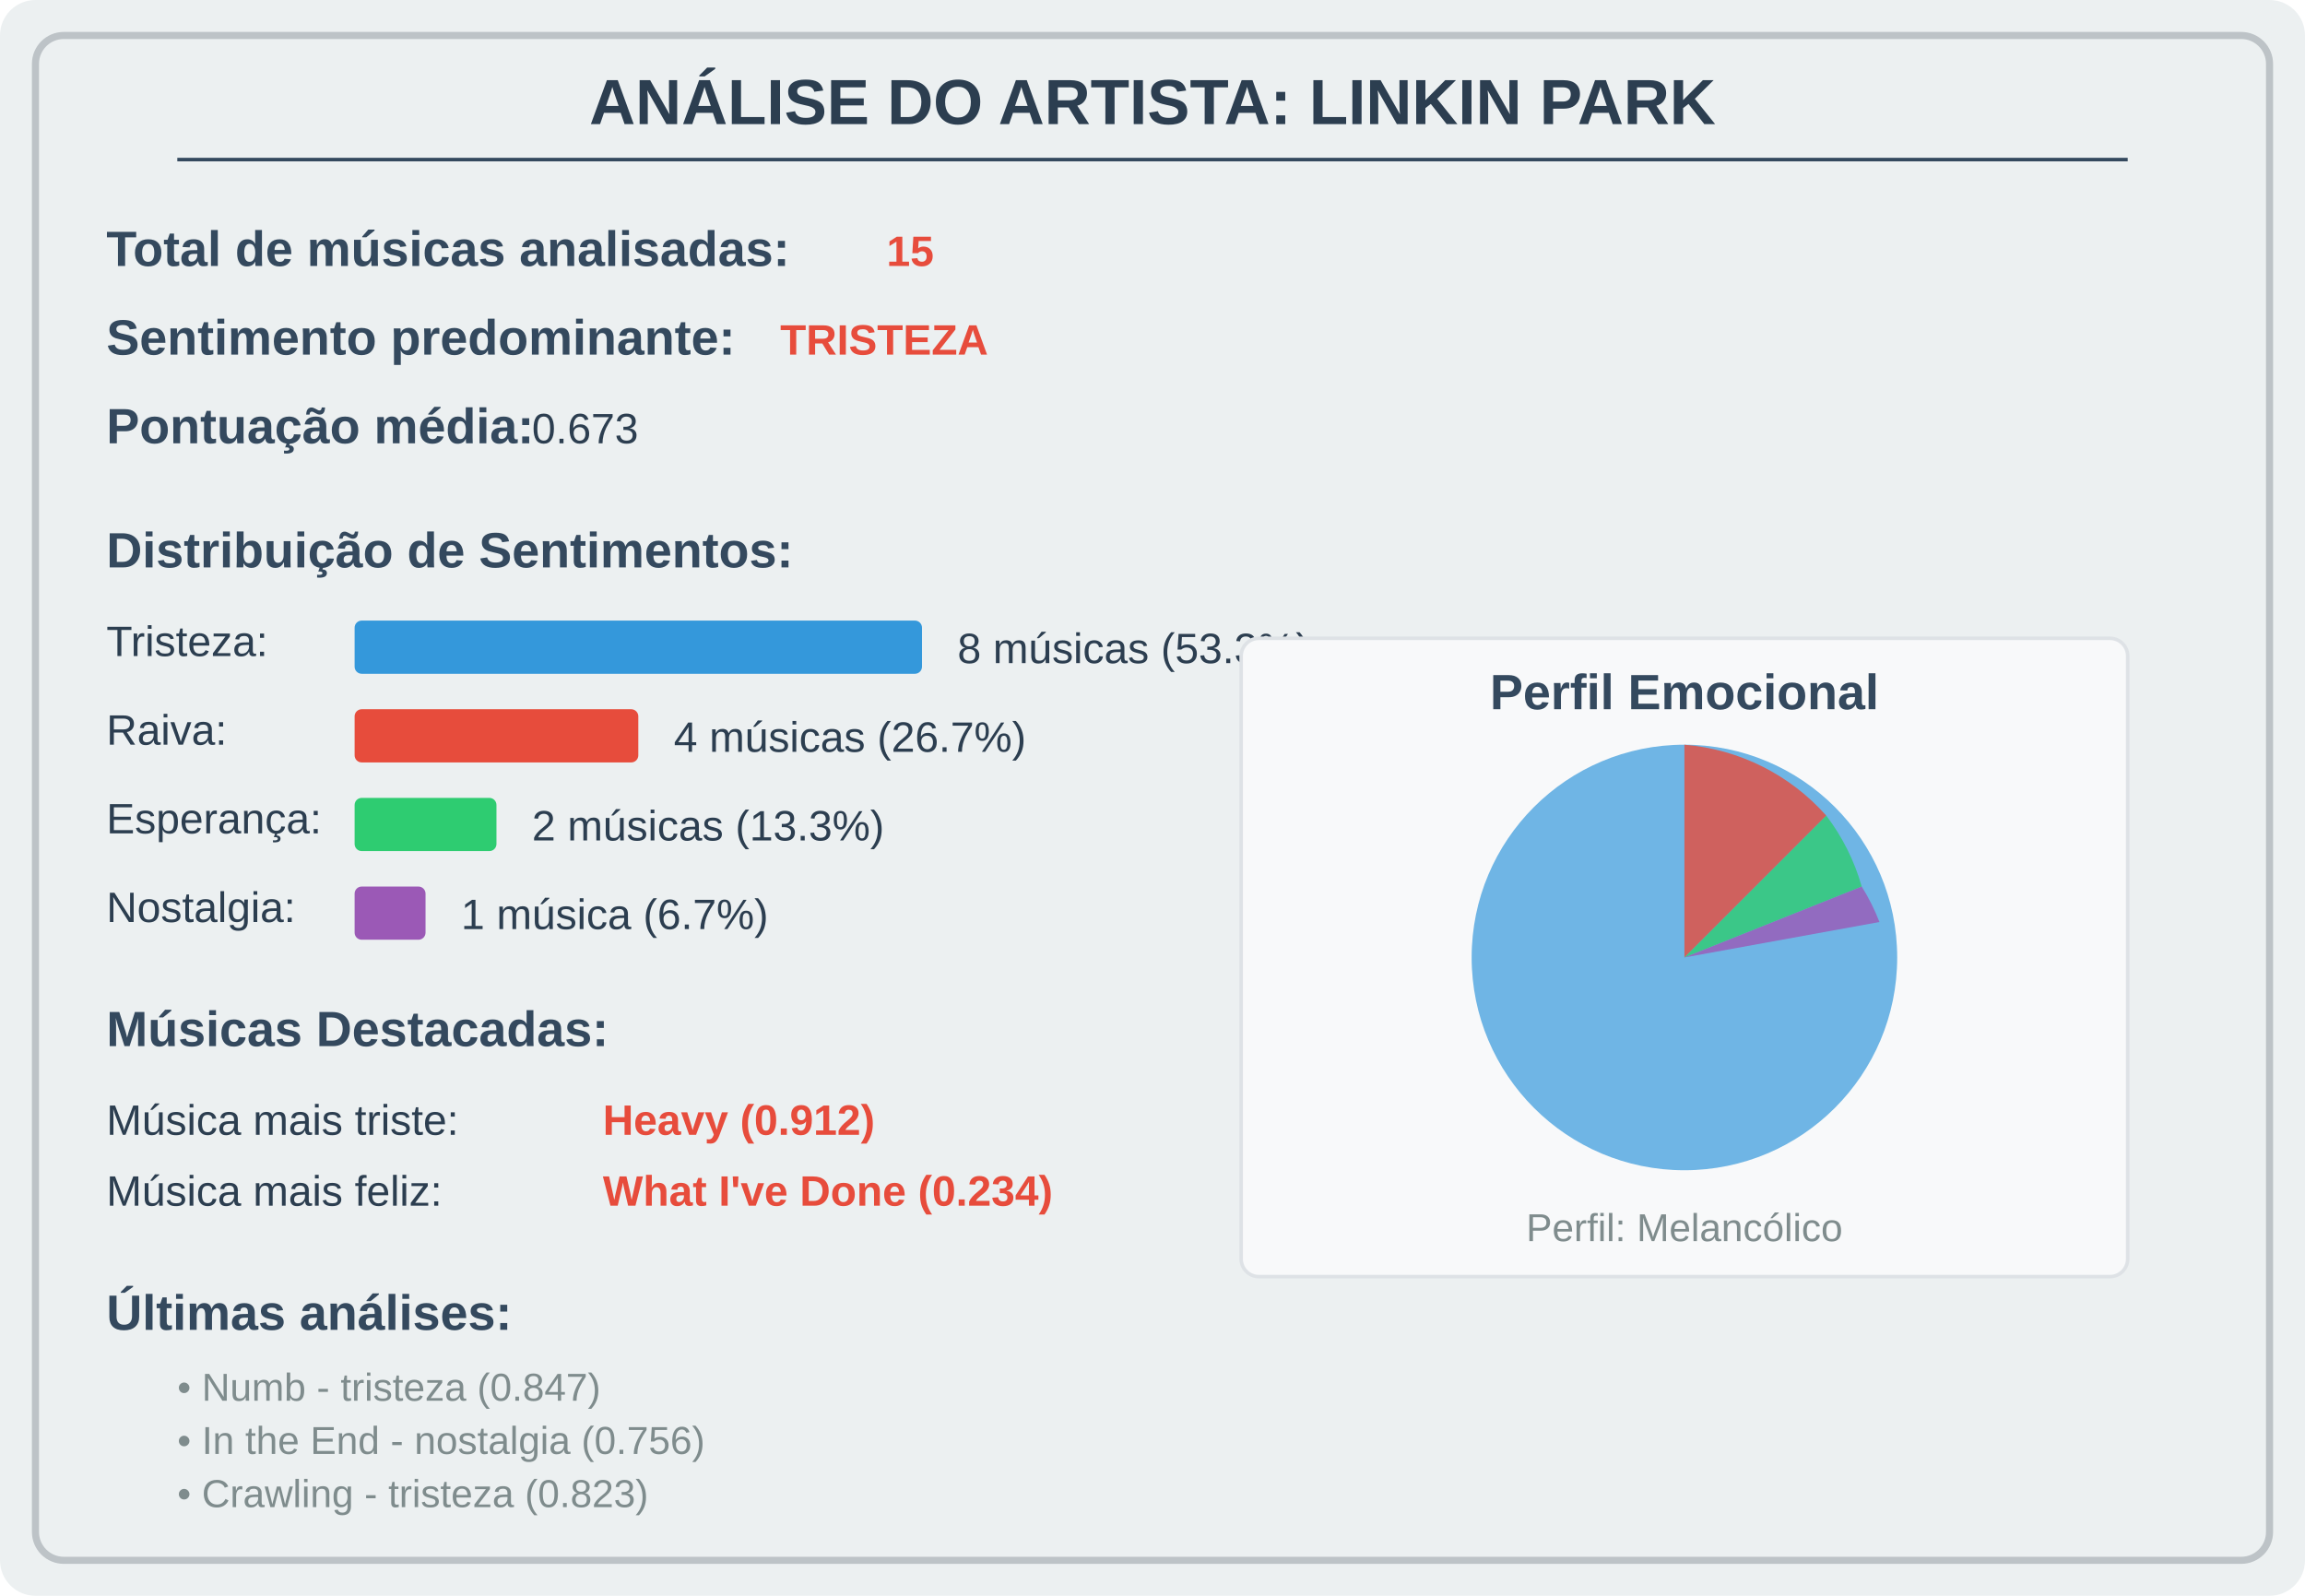
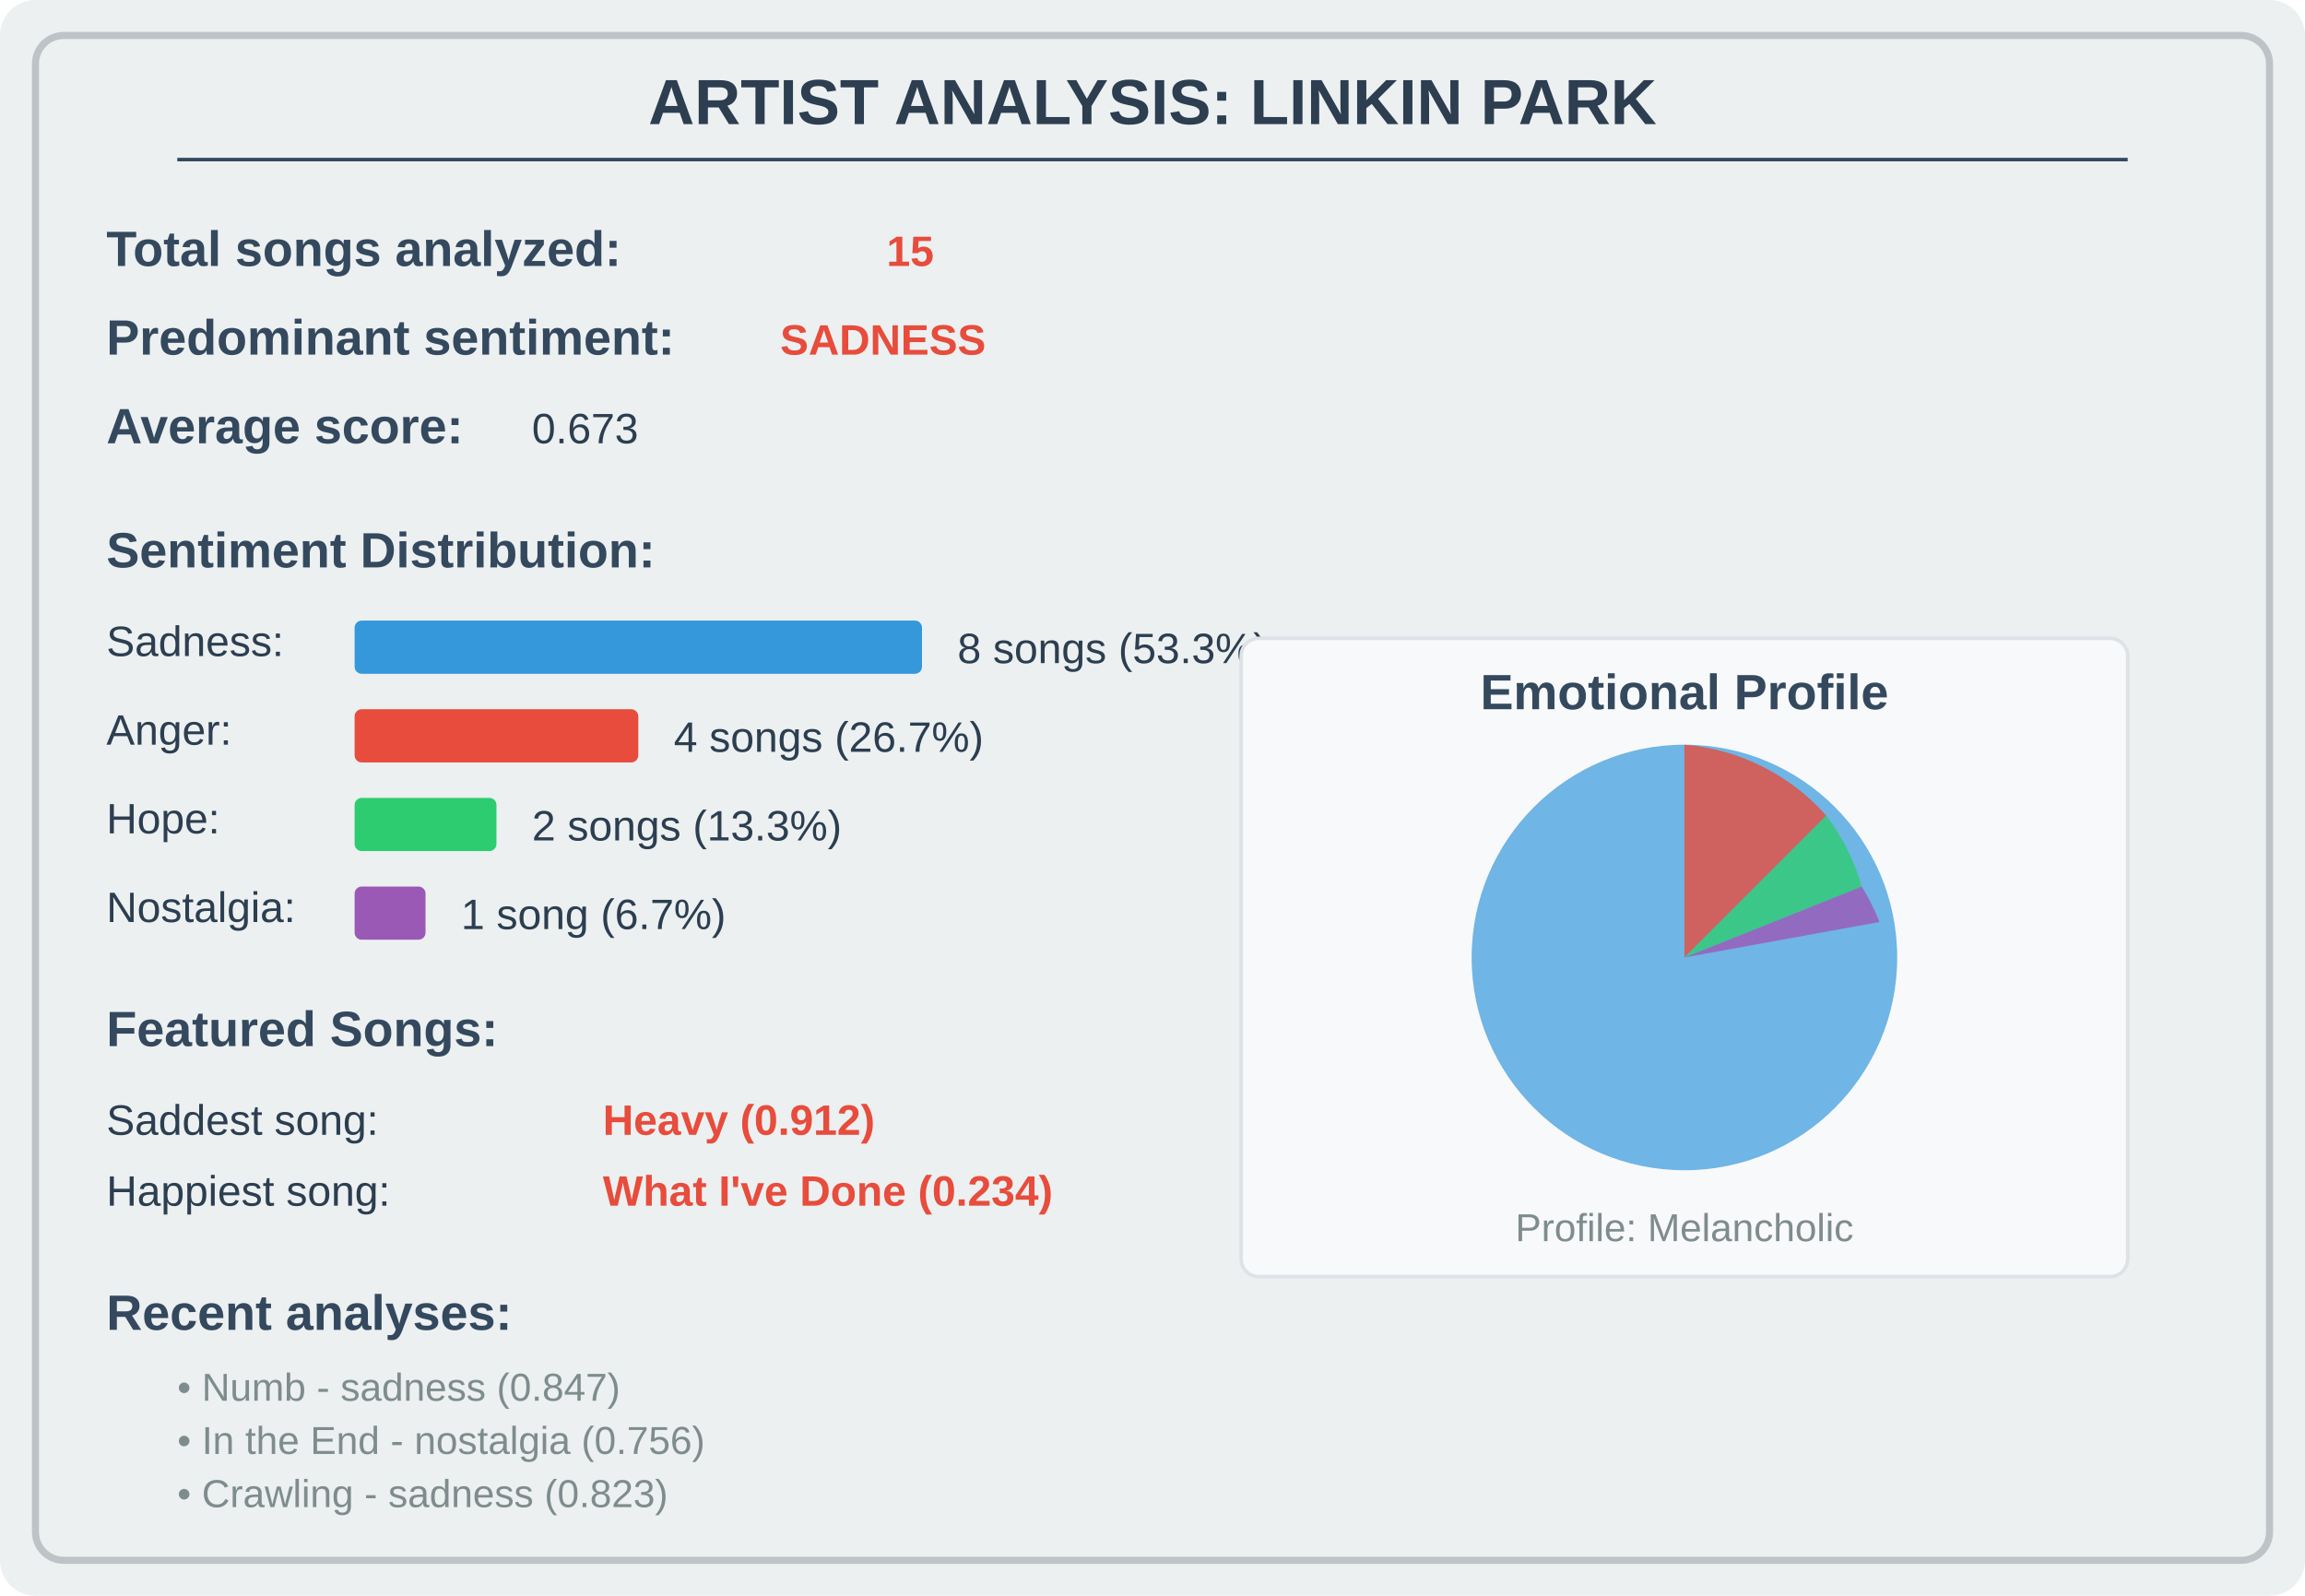
<svg xmlns="http://www.w3.org/2000/svg" width="650" height="450">
  <defs>
    <style>
      .title { font-family: Arial, sans-serif; font-size: 18px; font-weight: bold; fill: #2c3e50; }
      .header { font-family: Arial, sans-serif; font-size: 14px; font-weight: bold; fill: #34495e; }
      .text { font-family: Arial, sans-serif; font-size: 12px; fill: #2c3e50; }
      .highlight { font-family: Arial, sans-serif; font-size: 12px; font-weight: bold; fill: #e74c3c; }
      .stats { font-family: Arial, sans-serif; font-size: 11px; fill: #7f8c8d; }
      .border { fill: none; stroke: #bdc3c7; stroke-width: 2; }
    </style>
  </defs>
  <rect width="650" height="450" fill="#ecf0f1" rx="10" />
  <rect x="10" y="10" width="630" height="430" class="border" rx="8" />
-   <text x="325" y="35" text-anchor="middle" class="title">ANÁLISE DO ARTISTA: LINKIN PARK</text>
+   <text x="325" y="35" text-anchor="middle" class="title">ARTIST ANALYSIS: LINKIN PARK</text>
  <line x1="50" y1="45" x2="600" y2="45" stroke="#34495e" stroke-width="1" />
-   <text x="30" y="75" class="header">Total de músicas analisadas:</text>
+   <text x="30" y="75" class="header">Total songs analyzed:</text>
  <text x="250" y="75" class="highlight">15</text>
-   <text x="30" y="100" class="header">Sentimento predominante:</text>
-   <text x="220" y="100" class="highlight">TRISTEZA</text>
-   <text x="30" y="125" class="header">Pontuação média:</text>
+   <text x="30" y="100" class="header">Predominant sentiment:</text>
+   <text x="220" y="100" class="highlight">SADNESS</text>
+   <text x="30" y="125" class="header">Average score:</text>
  <text x="150" y="125" class="text">0.673</text>
-   <text x="30" y="160" class="header">Distribuição de Sentimentos:</text>
-   <text x="30" y="185" class="text">Tristeza:</text>
+   <text x="30" y="160" class="header">Sentiment Distribution:</text>
+   <text x="30" y="185" class="text">Sadness:</text>
  <rect x="100" y="175" width="160" height="15" fill="#3498db" rx="2" />
-   <text x="270" y="187" class="text">8 músicas (53.3%)</text>
-   <text x="30" y="210" class="text">Raiva:</text>
+   <text x="270" y="187" class="text">8 songs (53.3%)</text>
+   <text x="30" y="210" class="text">Anger:</text>
  <rect x="100" y="200" width="80" height="15" fill="#e74c3c" rx="2" />
-   <text x="190" y="212" class="text">4 músicas (26.7%)</text>
-   <text x="30" y="235" class="text">Esperança:</text>
+   <text x="190" y="212" class="text">4 songs (26.7%)</text>
+   <text x="30" y="235" class="text">Hope:</text>
  <rect x="100" y="225" width="40" height="15" fill="#2ecc71" rx="2" />
-   <text x="150" y="237" class="text">2 músicas (13.3%)</text>
+   <text x="150" y="237" class="text">2 songs (13.3%)</text>
  <text x="30" y="260" class="text">Nostalgia:</text>
  <rect x="100" y="250" width="20" height="15" fill="#9b59b6" rx="2" />
-   <text x="130" y="262" class="text">1 música (6.7%)</text>
-   <text x="30" y="295" class="header">Músicas Destacadas:</text>
-   <text x="30" y="320" class="text">Música mais triste:</text>
+   <text x="130" y="262" class="text">1 song (6.7%)</text>
+   <text x="30" y="295" class="header">Featured Songs:</text>
+   <text x="30" y="320" class="text">Saddest song:</text>
  <text x="170" y="320" class="highlight">Heavy (0.912)</text>
-   <text x="30" y="340" class="text">Música mais feliz:</text>
+   <text x="30" y="340" class="text">Happiest song:</text>
  <text x="170" y="340" class="highlight">What I've Done (0.234)</text>
-   <text x="30" y="375" class="header">Últimas análises:</text>
-   <text x="50" y="395" class="stats">• Numb - tristeza (0.847)</text>
+   <text x="30" y="375" class="header">Recent analyses:</text>
+   <text x="50" y="395" class="stats">• Numb - sadness (0.847)</text>
  <text x="50" y="410" class="stats">• In the End - nostalgia (0.756)</text>
-   <text x="50" y="425" class="stats">• Crawling - tristeza (0.823)</text>
+   <text x="50" y="425" class="stats">• Crawling - sadness (0.823)</text>
  <rect x="350" y="180" width="250" height="180" fill="#f8f9fa" stroke="#dee2e6" rx="5" />
-   <text x="475" y="200" text-anchor="middle" class="header">Perfil Emocional</text>
+   <text x="475" y="200" text-anchor="middle" class="header">Emotional Profile</text>
  <circle cx="475" cy="270" r="60" fill="#3498db" opacity="0.7" />
  <path d="M 475 270 L 475 210 A 60 60 0 0 1 515 230 Z" fill="#e74c3c" opacity="0.8" />
  <path d="M 475 270 L 515 230 A 60 60 0 0 1 525 250 Z" fill="#2ecc71" opacity="0.8" />
  <path d="M 475 270 L 525 250 A 60 60 0 0 1 530 260 Z" fill="#9b59b6" opacity="0.8" />
-   <text x="475" y="350" text-anchor="middle" class="stats">Perfil: Melancólico</text>
+   <text x="475" y="350" text-anchor="middle" class="stats">Profile: Melancholic</text>
</svg>
